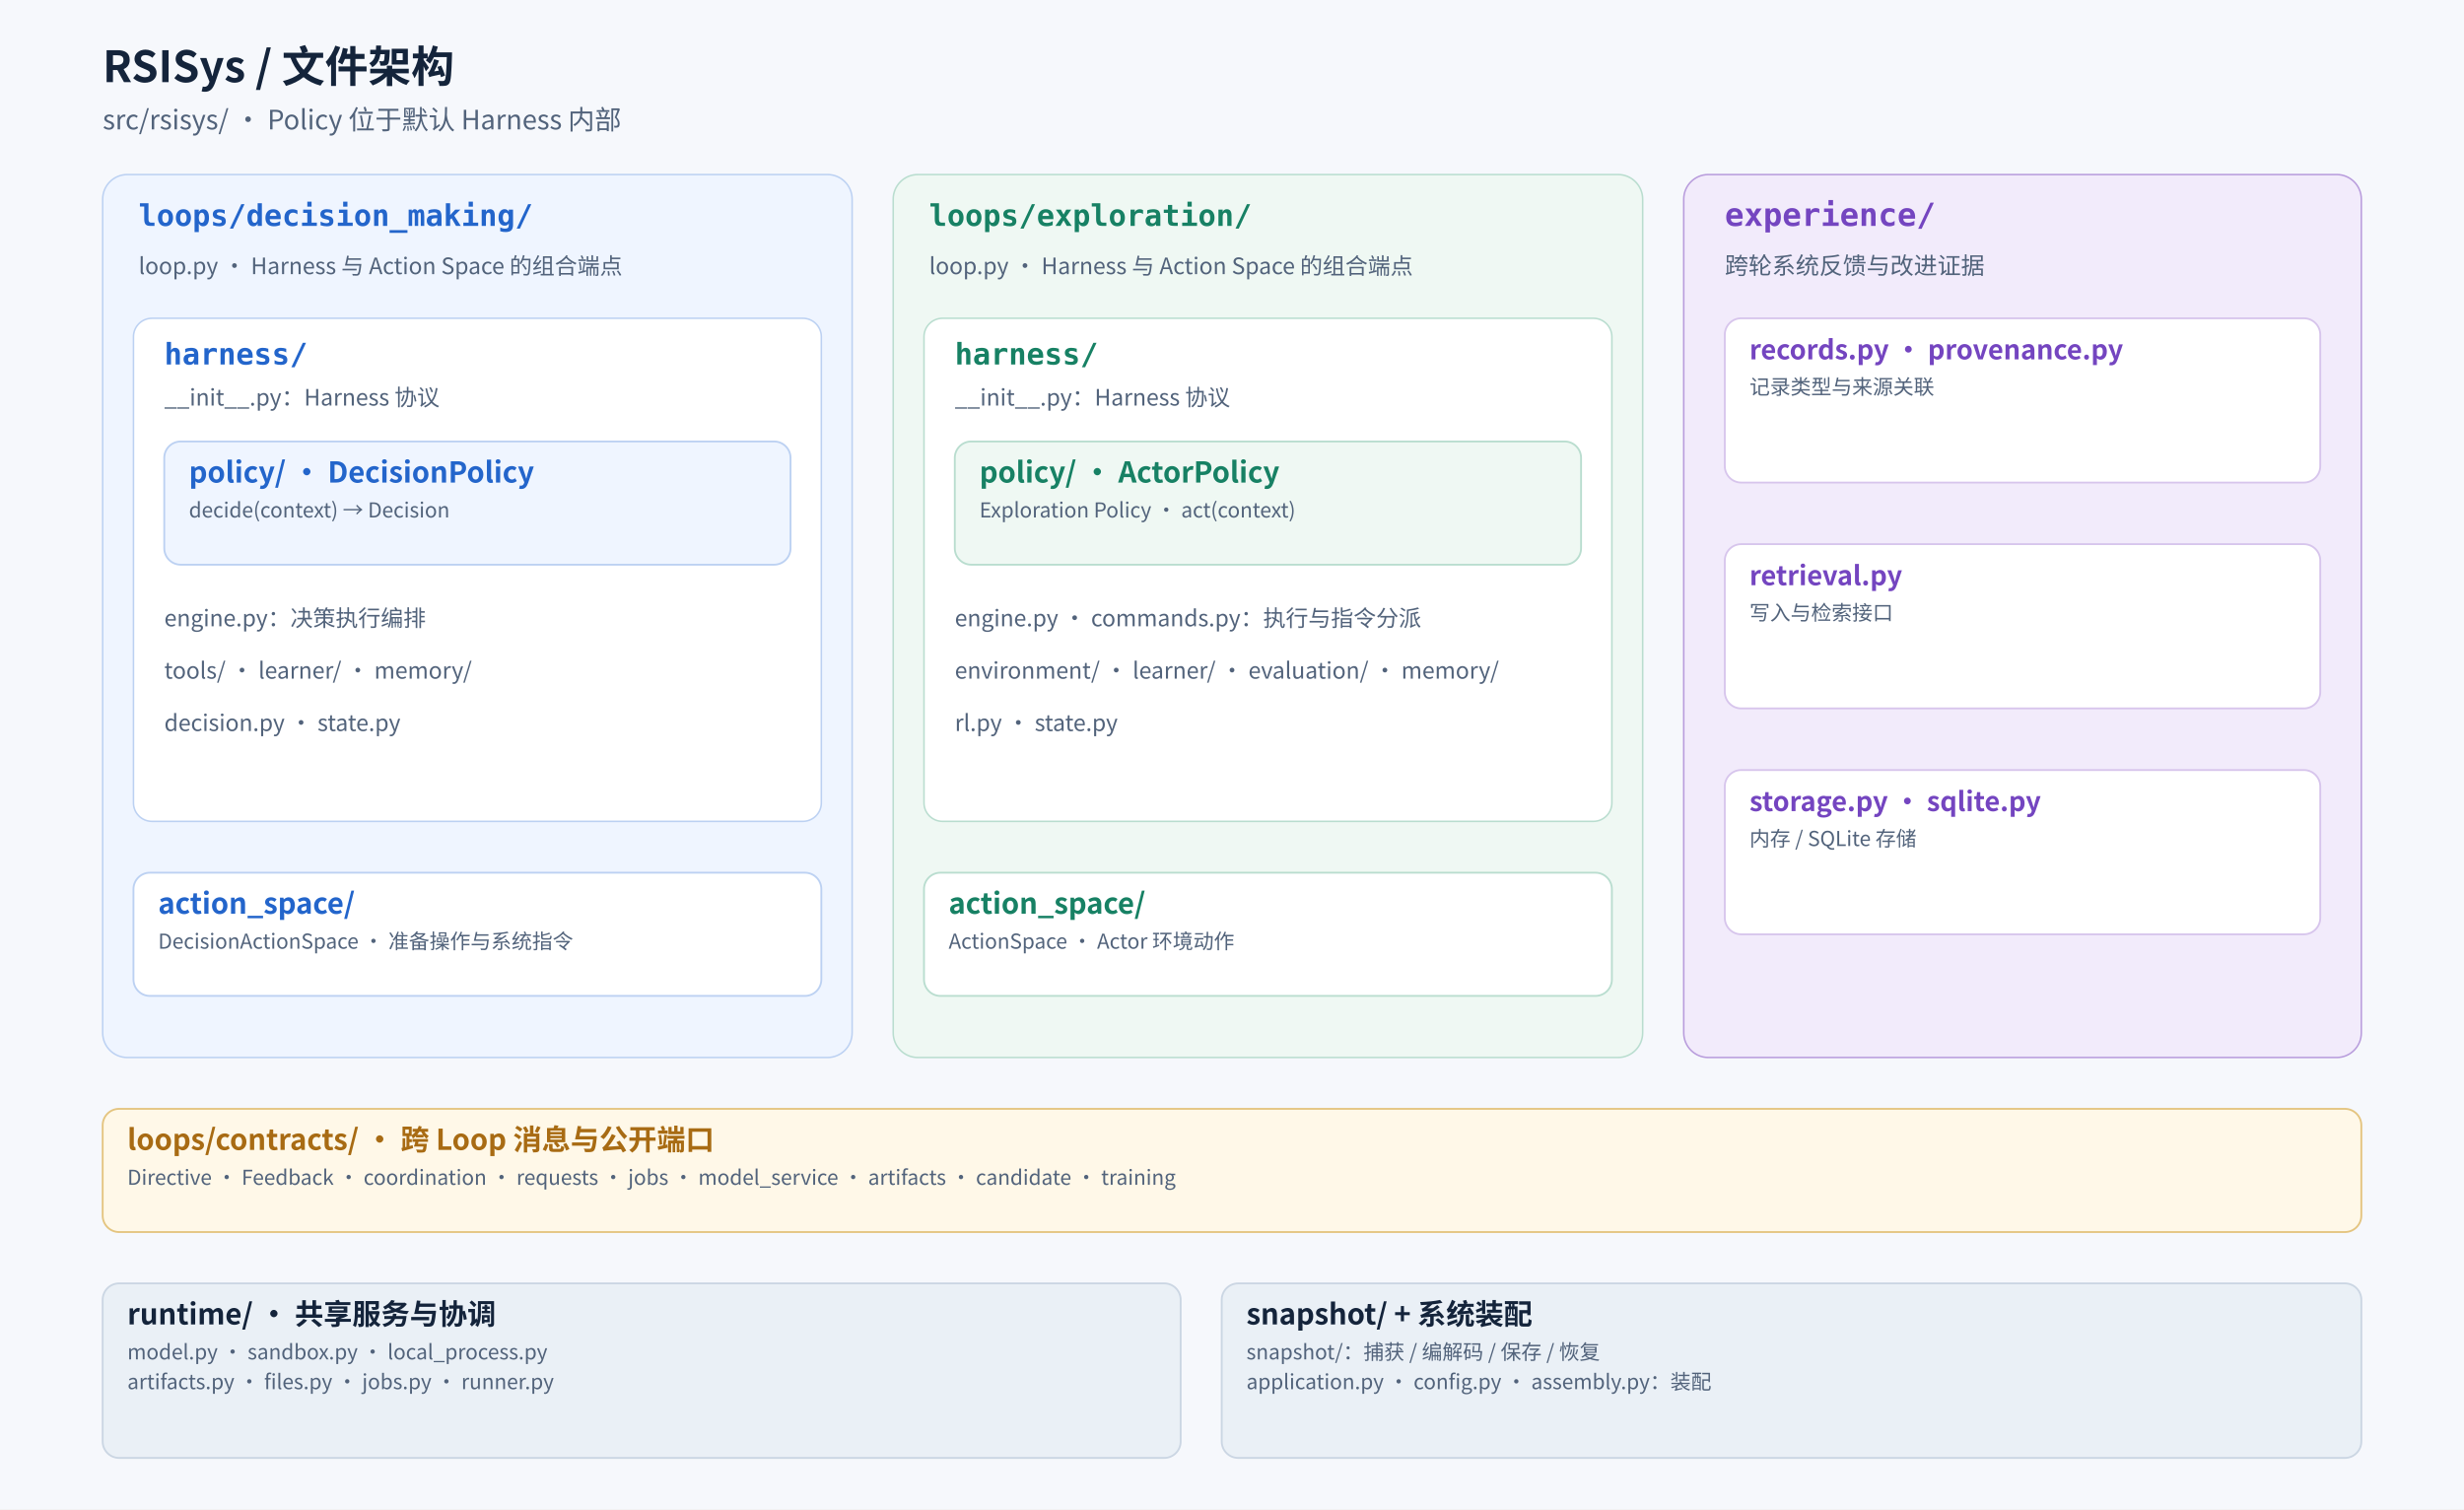
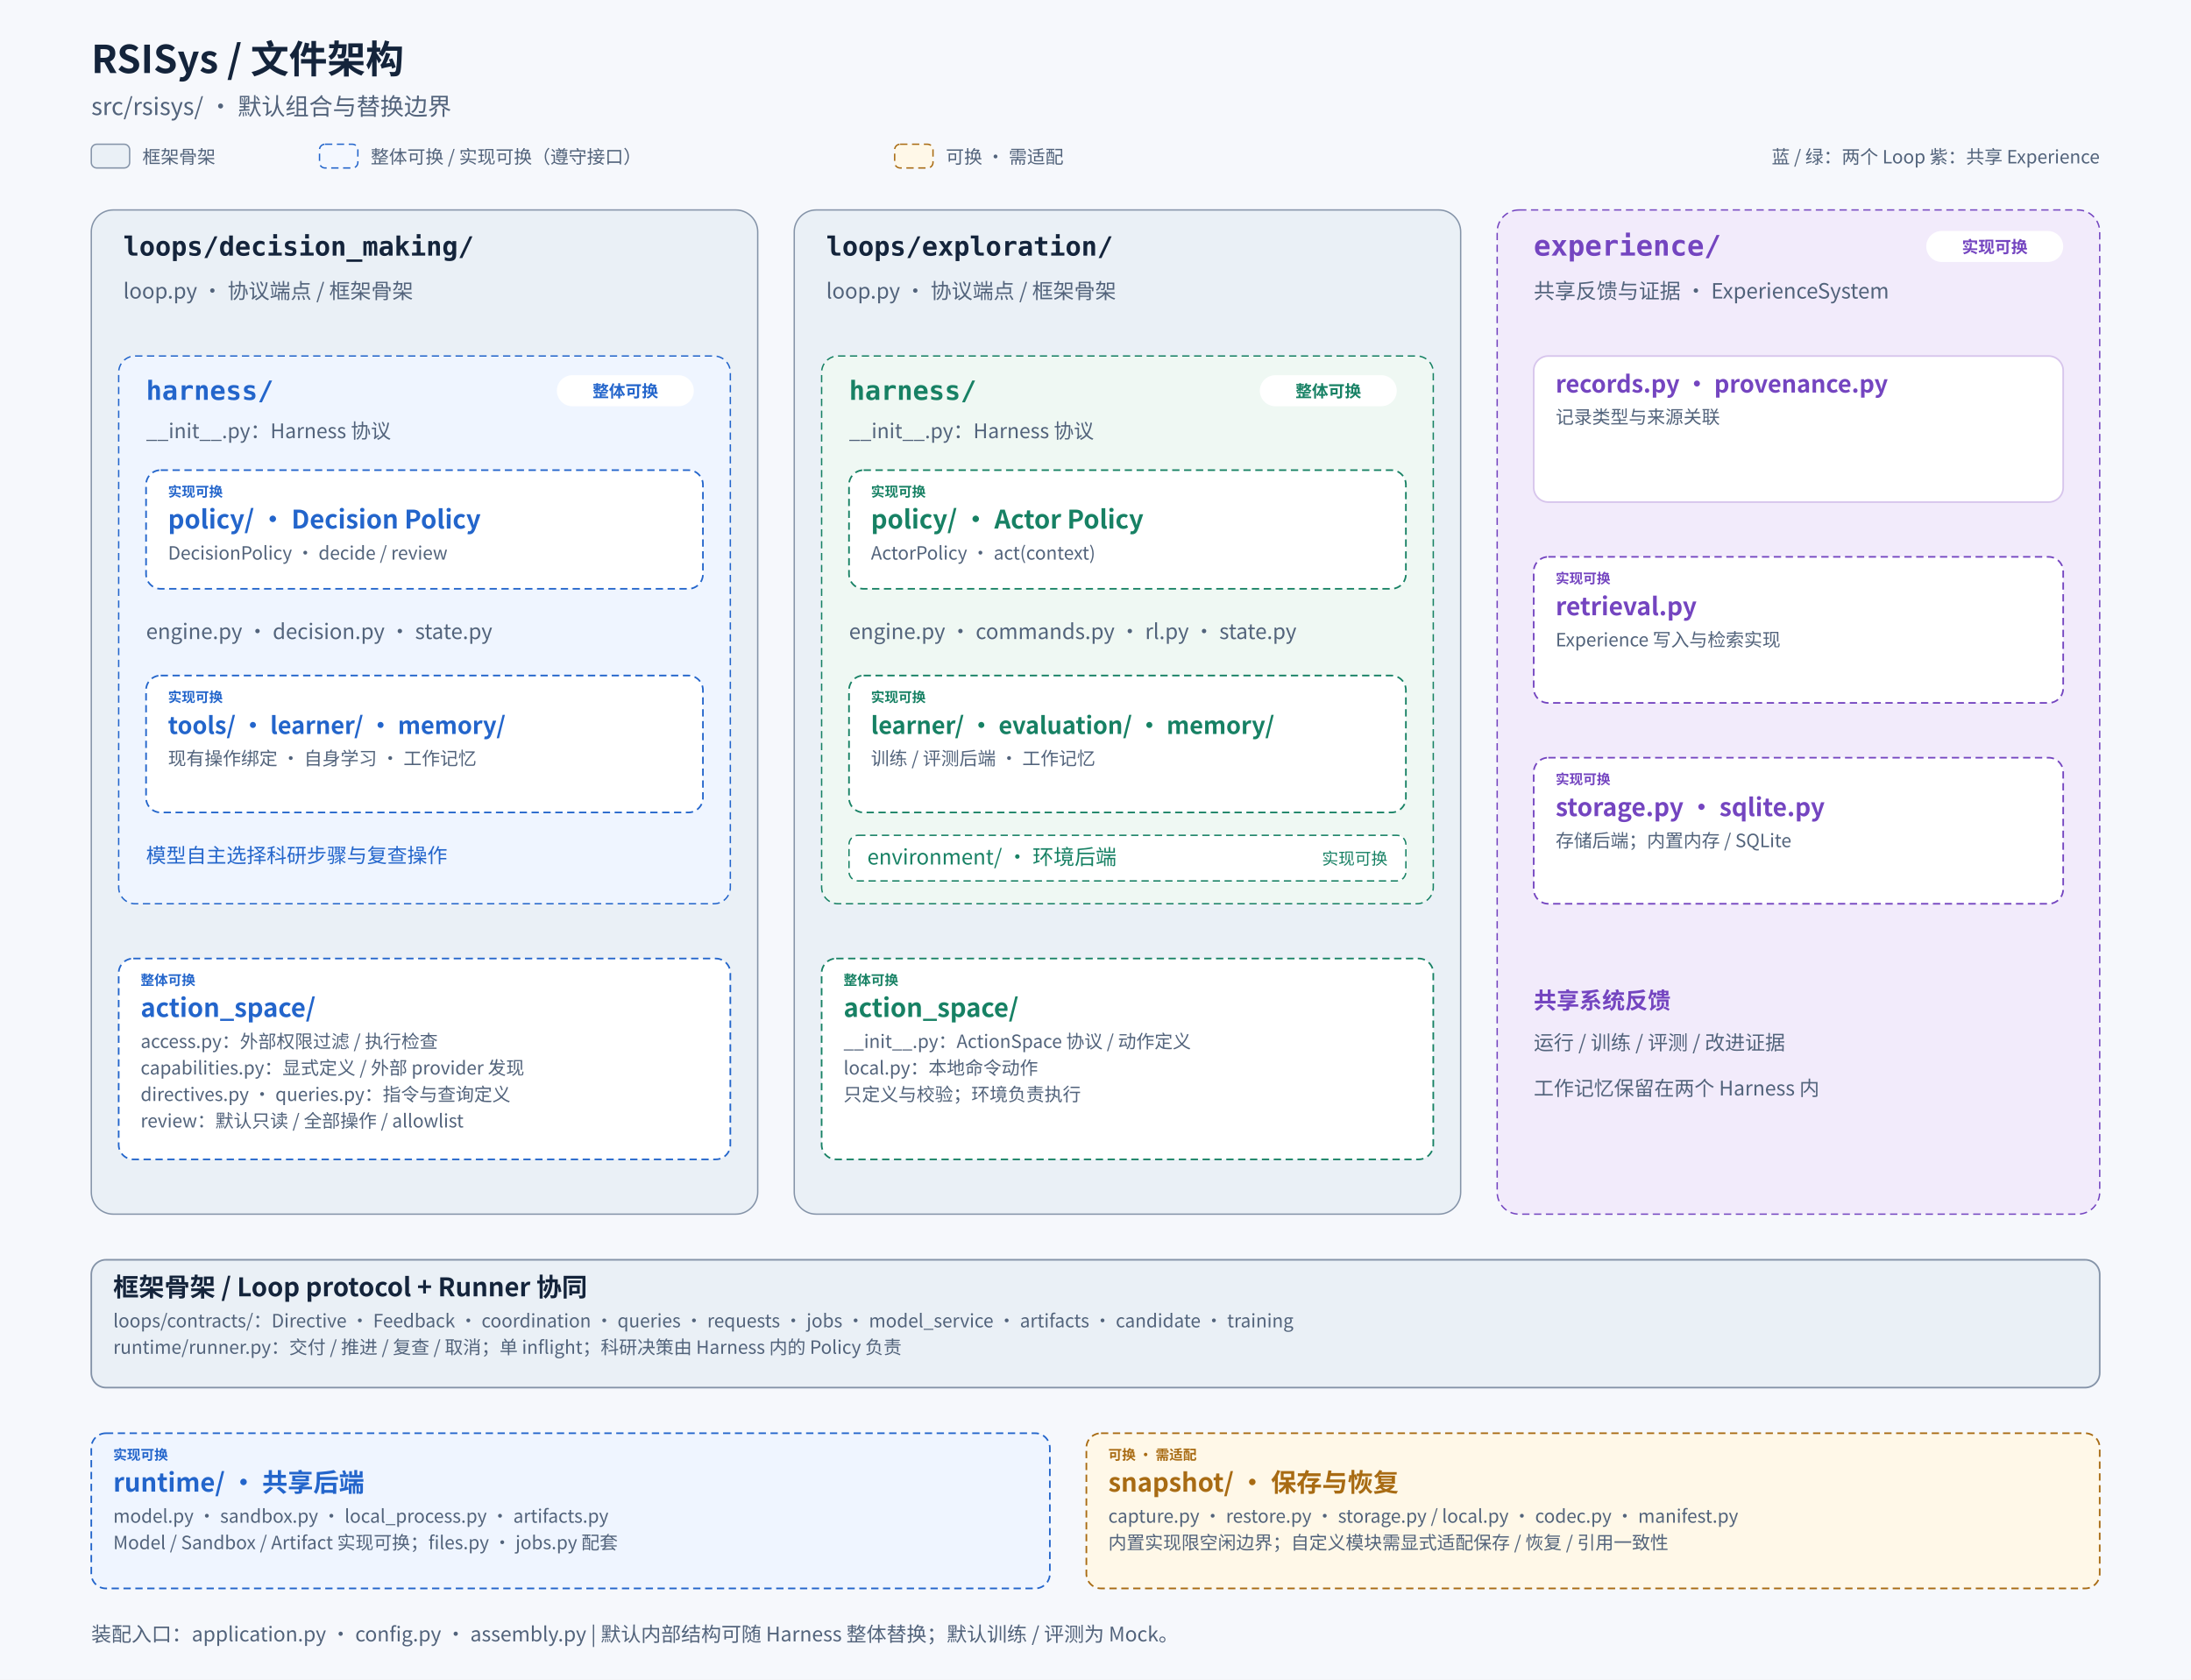
- <svg xmlns="http://www.w3.org/2000/svg" width="2400" height="1470" viewBox="0 0 2400 1470" role="img" aria-labelledby="title desc">
+ <svg xmlns="http://www.w3.org/2000/svg" width="2400" height="1840" viewBox="0 0 2400 1840" role="img" aria-labelledby="title desc">
  <defs>
    <marker id="arrow-gray" markerWidth="10" markerHeight="10" refX="8.7" refY="5" orient="auto" markerUnits="userSpaceOnUse">
      <path d="M 0 0 L 10 5 L 0 10 Z" fill="#8493A8" />
    </marker>
    <marker id="arrow-blue" markerWidth="10" markerHeight="10" refX="8.7" refY="5" orient="auto" markerUnits="userSpaceOnUse">
      <path d="M 0 0 L 10 5 L 0 10 Z" fill="#2365CB" />
    </marker>
    <marker id="arrow-green" markerWidth="10" markerHeight="10" refX="8.7" refY="5" orient="auto" markerUnits="userSpaceOnUse">
      <path d="M 0 0 L 10 5 L 0 10 Z" fill="#178164" />
    </marker>
    <marker id="arrow-purple" markerWidth="10" markerHeight="10" refX="8.7" refY="5" orient="auto" markerUnits="userSpaceOnUse">
      <path d="M 0 0 L 10 5 L 0 10 Z" fill="#7445C0" />
    </marker>
    <marker id="arrow-amber" markerWidth="10" markerHeight="10" refX="8.7" refY="5" orient="auto" markerUnits="userSpaceOnUse">
      <path d="M 0 0 L 10 5 L 0 10 Z" fill="#A86B13" />
    </marker>
  </defs>
-   <rect width="2400" height="1470" fill="#F6F8FC" />
+   <rect width="2400" height="1840" fill="#F6F8FC" />
  <text x="100" y="80" font-family="'PingFang SC', 'Noto Sans CJK SC', 'Microsoft YaHei', sans-serif" font-size="42" font-weight="750" fill="#14243B" text-anchor="start">RSISys / 文件架构</text>
-   <text x="100" y="126" font-family="'PingFang SC', 'Noto Sans CJK SC', 'Microsoft YaHei', sans-serif" font-size="26" font-weight="400" fill="#52637B" text-anchor="start">src/rsisys/ · Policy 位于默认 Harness 内部</text>
+   <text x="100" y="126" font-family="'PingFang SC', 'Noto Sans CJK SC', 'Microsoft YaHei', sans-serif" font-size="26" font-weight="400" fill="#52637B" text-anchor="start">src/rsisys/ · 默认组合与替换边界</text>
+   <rect x="100" y="158" width="42" height="26" rx="6" fill="#EAF0F6" stroke="#8493A8" stroke-width="1.5" />
+   <text x="156" y="179" font-family="'PingFang SC', 'Noto Sans CJK SC', 'Microsoft YaHei', sans-serif" font-size="20" font-weight="400" fill="#52637B" text-anchor="start">框架骨架</text>
+   <rect x="350" y="158" width="42" height="26" rx="6" fill="#F4F8FF" stroke="#2365CB" stroke-width="1.5" stroke-dasharray="8 5" />
+   <text x="406" y="179" font-family="'PingFang SC', 'Noto Sans CJK SC', 'Microsoft YaHei', sans-serif" font-size="20" font-weight="400" fill="#52637B" text-anchor="start">整体可换 / 实现可换（遵守接口）</text>
+   <rect x="980" y="158" width="42" height="26" rx="6" fill="#FFF8E8" stroke="#A86B13" stroke-width="1.5" stroke-dasharray="8 5" />
+   <text x="1036" y="179" font-family="'PingFang SC', 'Noto Sans CJK SC', 'Microsoft YaHei', sans-serif" font-size="20" font-weight="400" fill="#52637B" text-anchor="start">可换 · 需适配</text>
+   <text x="2300" y="179" font-family="'PingFang SC', 'Noto Sans CJK SC', 'Microsoft YaHei', sans-serif" font-size="20" font-weight="400" fill="#52637B" text-anchor="end">蓝 / 绿：两个 Loop    紫：共享 Experience</text>
  <g id="decision-dir">
-     <rect x="100" y="170" width="730" height="860" rx="24" fill="#EFF5FF" stroke="#BCD1F2" stroke-width="1.5" />
-     <text x="135" y="220" font-family="'SFMono-Regular', 'Menlo', 'Consolas', 'PingFang SC', monospace" font-size="29" font-weight="700" fill="#2365CB" text-anchor="start">loops/decision_making/</text>
-     <text x="135" y="267" font-family="'PingFang SC', 'Noto Sans CJK SC', 'Microsoft YaHei', sans-serif" font-size="22" font-weight="400" fill="#52637B" text-anchor="start">loop.py  ·  Harness 与 Action Space 的组合端点</text>
-     <rect x="130" y="310" width="670" height="490" rx="18" fill="#FFFFFF" stroke="#BCD1F2" stroke-width="1.5" />
-     <text x="160" y="355" font-family="'SFMono-Regular', 'Menlo', 'Consolas', 'PingFang SC', monospace" font-size="29" font-weight="650" fill="#2365CB" text-anchor="start">harness/</text>
-     <text x="160" y="395" font-family="'PingFang SC', 'Noto Sans CJK SC', 'Microsoft YaHei', sans-serif" font-size="22" font-weight="400" fill="#52637B" text-anchor="start">__init__.py：Harness 协议</text>
+     <rect x="100" y="230" width="730" height="1100" rx="24" fill="#EAF0F6" stroke="#8493A8" stroke-width="1.5" />
+     <text x="135" y="280" font-family="'SFMono-Regular', 'Menlo', 'Consolas', 'PingFang SC', monospace" font-size="29" font-weight="700" fill="#14243B" text-anchor="start">loops/decision_making/</text>
+     <text x="135" y="327" font-family="'PingFang SC', 'Noto Sans CJK SC', 'Microsoft YaHei', sans-serif" font-size="23" font-weight="400" fill="#52637B" text-anchor="start">loop.py · 协议端点 / 框架骨架</text>
+     <rect x="130" y="390" width="670" height="600" rx="18" fill="#EFF5FF" stroke="#2365CB" stroke-width="1.5" stroke-dasharray="8 5" />
+     <text x="160" y="438" font-family="'SFMono-Regular', 'Menlo', 'Consolas', 'PingFang SC', monospace" font-size="29" font-weight="650" fill="#2365CB" text-anchor="start">harness/</text>
+     <rect x="610" y="411" width="150" height="34" rx="17" fill="#FFFFFF" stroke="none" stroke-width="0" />
+     <text x="685.0" y="435" font-family="'PingFang SC', 'Noto Sans CJK SC', 'Microsoft YaHei', sans-serif" font-size="18" font-weight="600" fill="#2365CB" text-anchor="middle">整体可换</text>
+     <text x="160" y="480" font-family="'PingFang SC', 'Noto Sans CJK SC', 'Microsoft YaHei', sans-serif" font-size="22" font-weight="400" fill="#52637B" text-anchor="start">__init__.py：Harness 协议</text>
    <g id="decision-dir-policy">
-       <rect x="160" y="430" width="610" height="120" rx="16" fill="#EFF5FF" stroke="#BCD1F2" stroke-width="1.8" />
-       <text x="184" y="470" font-family="'PingFang SC', 'Noto Sans CJK SC', 'Microsoft YaHei', sans-serif" font-size="28" font-weight="650" fill="#2365CB" text-anchor="start">policy/  ·  DecisionPolicy</text>
-       <text x="184" y="504" font-family="'PingFang SC', 'Noto Sans CJK SC', 'Microsoft YaHei', sans-serif" font-size="20" font-weight="400" fill="#52637B" text-anchor="start">decide(context) → Decision</text>
+       <rect x="160" y="515" width="610" height="130" rx="16" fill="#FFFFFF" stroke="#2365CB" stroke-width="1.8" stroke-dasharray="8 5" />
+       <text x="184" y="544" font-family="'PingFang SC', 'Noto Sans CJK SC', 'Microsoft YaHei', sans-serif" font-size="15" font-weight="700" fill="#2365CB" text-anchor="start">实现可换</text>
+       <text x="184" y="579" font-family="'PingFang SC', 'Noto Sans CJK SC', 'Microsoft YaHei', sans-serif" font-size="28" font-weight="650" fill="#2365CB" text-anchor="start">policy/ · Decision Policy</text>
+       <text x="184" y="613" font-family="'PingFang SC', 'Noto Sans CJK SC', 'Microsoft YaHei', sans-serif" font-size="20" font-weight="400" fill="#52637B" text-anchor="start">DecisionPolicy · decide / review</text>
    </g>
-     <text x="160" y="610" font-family="'PingFang SC', 'Noto Sans CJK SC', 'Microsoft YaHei', sans-serif" font-size="22" font-weight="400" fill="#52637B" text-anchor="start">engine.py：决策执行编排</text>
-     <text x="160" y="661" font-family="'PingFang SC', 'Noto Sans CJK SC', 'Microsoft YaHei', sans-serif" font-size="22" font-weight="400" fill="#52637B" text-anchor="start">tools/ · learner/ · memory/</text>
-     <text x="160" y="712" font-family="'PingFang SC', 'Noto Sans CJK SC', 'Microsoft YaHei', sans-serif" font-size="22" font-weight="400" fill="#52637B" text-anchor="start">decision.py · state.py</text>
+     <text x="160" y="700" font-family="'PingFang SC', 'Noto Sans CJK SC', 'Microsoft YaHei', sans-serif" font-size="23" font-weight="400" fill="#52637B" text-anchor="start">engine.py · decision.py · state.py</text>
+     <g id="decision-dir-internals">
+       <rect x="160" y="740" width="610" height="150" rx="16" fill="#FFFFFF" stroke="#2365CB" stroke-width="1.8" stroke-dasharray="8 5" />
+       <text x="184" y="769" font-family="'PingFang SC', 'Noto Sans CJK SC', 'Microsoft YaHei', sans-serif" font-size="15" font-weight="700" fill="#2365CB" text-anchor="start">实现可换</text>
+       <text x="184" y="804" font-family="'PingFang SC', 'Noto Sans CJK SC', 'Microsoft YaHei', sans-serif" font-size="26" font-weight="650" fill="#2365CB" text-anchor="start">tools/ · learner/ · memory/</text>
+       <text x="184" y="838" font-family="'PingFang SC', 'Noto Sans CJK SC', 'Microsoft YaHei', sans-serif" font-size="20" font-weight="400" fill="#52637B" text-anchor="start">现有操作绑定 · 自身学习 · 工作记忆</text>
+     </g>
+     <text x="160" y="945" font-family="'PingFang SC', 'Noto Sans CJK SC', 'Microsoft YaHei', sans-serif" font-size="22" font-weight="400" fill="#2365CB" text-anchor="start">模型自主选择科研步骤与复查操作</text>
    <g id="decision-dir-action-space">
-       <rect x="130" y="850" width="670" height="120" rx="16" fill="#FFFFFF" stroke="#BCD1F2" stroke-width="1.8" />
-       <text x="154" y="890" font-family="'PingFang SC', 'Noto Sans CJK SC', 'Microsoft YaHei', sans-serif" font-size="28" font-weight="650" fill="#2365CB" text-anchor="start">action_space/</text>
-       <text x="154" y="924" font-family="'PingFang SC', 'Noto Sans CJK SC', 'Microsoft YaHei', sans-serif" font-size="20" font-weight="400" fill="#52637B" text-anchor="start">DecisionActionSpace · 准备操作与系统指令</text>
+       <rect x="130" y="1050" width="670" height="220" rx="16" fill="#FFFFFF" stroke="#2365CB" stroke-width="1.8" stroke-dasharray="8 5" />
+       <text x="154" y="1079" font-family="'PingFang SC', 'Noto Sans CJK SC', 'Microsoft YaHei', sans-serif" font-size="15" font-weight="700" fill="#2365CB" text-anchor="start">整体可换</text>
+       <text x="154" y="1114" font-family="'PingFang SC', 'Noto Sans CJK SC', 'Microsoft YaHei', sans-serif" font-size="28" font-weight="650" fill="#2365CB" text-anchor="start">action_space/</text>
+       <text x="154" y="1148" font-family="'PingFang SC', 'Noto Sans CJK SC', 'Microsoft YaHei', sans-serif" font-size="20" font-weight="400" fill="#52637B" text-anchor="start">access.py：外部权限过滤 / 执行检查</text>
+       <text x="154" y="1177" font-family="'PingFang SC', 'Noto Sans CJK SC', 'Microsoft YaHei', sans-serif" font-size="20" font-weight="400" fill="#52637B" text-anchor="start">capabilities.py：显式定义 / 外部 provider 发现</text>
+       <text x="154" y="1206" font-family="'PingFang SC', 'Noto Sans CJK SC', 'Microsoft YaHei', sans-serif" font-size="20" font-weight="400" fill="#52637B" text-anchor="start">directives.py · queries.py：指令与查询定义</text>
+       <text x="154" y="1235" font-family="'PingFang SC', 'Noto Sans CJK SC', 'Microsoft YaHei', sans-serif" font-size="20" font-weight="400" fill="#52637B" text-anchor="start">review：默认只读 / 全部操作 / allowlist</text>
    </g>
  </g>
  <g id="exploration-dir">
-     <rect x="870" y="170" width="730" height="860" rx="24" fill="#EFF8F3" stroke="#B9DDCF" stroke-width="1.5" />
-     <text x="905" y="220" font-family="'SFMono-Regular', 'Menlo', 'Consolas', 'PingFang SC', monospace" font-size="29" font-weight="700" fill="#178164" text-anchor="start">loops/exploration/</text>
-     <text x="905" y="267" font-family="'PingFang SC', 'Noto Sans CJK SC', 'Microsoft YaHei', sans-serif" font-size="22" font-weight="400" fill="#52637B" text-anchor="start">loop.py  ·  Harness 与 Action Space 的组合端点</text>
-     <rect x="900" y="310" width="670" height="490" rx="18" fill="#FFFFFF" stroke="#B9DDCF" stroke-width="1.5" />
-     <text x="930" y="355" font-family="'SFMono-Regular', 'Menlo', 'Consolas', 'PingFang SC', monospace" font-size="29" font-weight="650" fill="#178164" text-anchor="start">harness/</text>
-     <text x="930" y="395" font-family="'PingFang SC', 'Noto Sans CJK SC', 'Microsoft YaHei', sans-serif" font-size="22" font-weight="400" fill="#52637B" text-anchor="start">__init__.py：Harness 协议</text>
+     <rect x="870" y="230" width="730" height="1100" rx="24" fill="#EAF0F6" stroke="#8493A8" stroke-width="1.5" />
+     <text x="905" y="280" font-family="'SFMono-Regular', 'Menlo', 'Consolas', 'PingFang SC', monospace" font-size="29" font-weight="700" fill="#14243B" text-anchor="start">loops/exploration/</text>
+     <text x="905" y="327" font-family="'PingFang SC', 'Noto Sans CJK SC', 'Microsoft YaHei', sans-serif" font-size="23" font-weight="400" fill="#52637B" text-anchor="start">loop.py · 协议端点 / 框架骨架</text>
+     <rect x="900" y="390" width="670" height="600" rx="18" fill="#EFF8F3" stroke="#178164" stroke-width="1.5" stroke-dasharray="8 5" />
+     <text x="930" y="438" font-family="'SFMono-Regular', 'Menlo', 'Consolas', 'PingFang SC', monospace" font-size="29" font-weight="650" fill="#178164" text-anchor="start">harness/</text>
+     <rect x="1380" y="411" width="150" height="34" rx="17" fill="#FFFFFF" stroke="none" stroke-width="0" />
+     <text x="1455.0" y="435" font-family="'PingFang SC', 'Noto Sans CJK SC', 'Microsoft YaHei', sans-serif" font-size="18" font-weight="600" fill="#178164" text-anchor="middle">整体可换</text>
+     <text x="930" y="480" font-family="'PingFang SC', 'Noto Sans CJK SC', 'Microsoft YaHei', sans-serif" font-size="22" font-weight="400" fill="#52637B" text-anchor="start">__init__.py：Harness 协议</text>
    <g id="exploration-dir-policy">
-       <rect x="930" y="430" width="610" height="120" rx="16" fill="#EFF8F3" stroke="#B9DDCF" stroke-width="1.8" />
-       <text x="954" y="470" font-family="'PingFang SC', 'Noto Sans CJK SC', 'Microsoft YaHei', sans-serif" font-size="28" font-weight="650" fill="#178164" text-anchor="start">policy/  ·  ActorPolicy</text>
-       <text x="954" y="504" font-family="'PingFang SC', 'Noto Sans CJK SC', 'Microsoft YaHei', sans-serif" font-size="20" font-weight="400" fill="#52637B" text-anchor="start">Exploration Policy · act(context)</text>
+       <rect x="930" y="515" width="610" height="130" rx="16" fill="#FFFFFF" stroke="#178164" stroke-width="1.8" stroke-dasharray="8 5" />
+       <text x="954" y="544" font-family="'PingFang SC', 'Noto Sans CJK SC', 'Microsoft YaHei', sans-serif" font-size="15" font-weight="700" fill="#178164" text-anchor="start">实现可换</text>
+       <text x="954" y="579" font-family="'PingFang SC', 'Noto Sans CJK SC', 'Microsoft YaHei', sans-serif" font-size="28" font-weight="650" fill="#178164" text-anchor="start">policy/ · Actor Policy</text>
+       <text x="954" y="613" font-family="'PingFang SC', 'Noto Sans CJK SC', 'Microsoft YaHei', sans-serif" font-size="20" font-weight="400" fill="#52637B" text-anchor="start">ActorPolicy · act(context)</text>
    </g>
-     <text x="930" y="610" font-family="'PingFang SC', 'Noto Sans CJK SC', 'Microsoft YaHei', sans-serif" font-size="22" font-weight="400" fill="#52637B" text-anchor="start">engine.py · commands.py：执行与指令分派</text>
-     <text x="930" y="661" font-family="'PingFang SC', 'Noto Sans CJK SC', 'Microsoft YaHei', sans-serif" font-size="22" font-weight="400" fill="#52637B" text-anchor="start">environment/ · learner/ · evaluation/ · memory/</text>
-     <text x="930" y="712" font-family="'PingFang SC', 'Noto Sans CJK SC', 'Microsoft YaHei', sans-serif" font-size="22" font-weight="400" fill="#52637B" text-anchor="start">rl.py · state.py</text>
+     <text x="930" y="700" font-family="'PingFang SC', 'Noto Sans CJK SC', 'Microsoft YaHei', sans-serif" font-size="23" font-weight="400" fill="#52637B" text-anchor="start">engine.py · commands.py · rl.py · state.py</text>
+     <g id="exploration-dir-internals">
+       <rect x="930" y="740" width="610" height="150" rx="16" fill="#FFFFFF" stroke="#178164" stroke-width="1.8" stroke-dasharray="8 5" />
+       <text x="954" y="769" font-family="'PingFang SC', 'Noto Sans CJK SC', 'Microsoft YaHei', sans-serif" font-size="15" font-weight="700" fill="#178164" text-anchor="start">实现可换</text>
+       <text x="954" y="804" font-family="'PingFang SC', 'Noto Sans CJK SC', 'Microsoft YaHei', sans-serif" font-size="26" font-weight="650" fill="#178164" text-anchor="start">learner/ · evaluation/ · memory/</text>
+       <text x="954" y="838" font-family="'PingFang SC', 'Noto Sans CJK SC', 'Microsoft YaHei', sans-serif" font-size="20" font-weight="400" fill="#52637B" text-anchor="start">训练 / 评测后端 · 工作记忆</text>
+     </g>
+     <rect x="930" y="915" width="610" height="50" rx="10" fill="#FFFFFF" stroke="#178164" stroke-width="1.5" stroke-dasharray="8 5" />
+     <text x="950" y="947" font-family="'PingFang SC', 'Noto Sans CJK SC', 'Microsoft YaHei', sans-serif" font-size="23" font-weight="400" fill="#178164" text-anchor="start">environment/ · 环境后端</text>
+     <text x="1520" y="947" font-family="'PingFang SC', 'Noto Sans CJK SC', 'Microsoft YaHei', sans-serif" font-size="18" font-weight="400" fill="#178164" text-anchor="end">实现可换</text>
    <g id="exploration-dir-action-space">
-       <rect x="900" y="850" width="670" height="120" rx="16" fill="#FFFFFF" stroke="#B9DDCF" stroke-width="1.8" />
-       <text x="924" y="890" font-family="'PingFang SC', 'Noto Sans CJK SC', 'Microsoft YaHei', sans-serif" font-size="28" font-weight="650" fill="#178164" text-anchor="start">action_space/</text>
-       <text x="924" y="924" font-family="'PingFang SC', 'Noto Sans CJK SC', 'Microsoft YaHei', sans-serif" font-size="20" font-weight="400" fill="#52637B" text-anchor="start">ActionSpace · Actor 环境动作</text>
+       <rect x="900" y="1050" width="670" height="220" rx="16" fill="#FFFFFF" stroke="#178164" stroke-width="1.8" stroke-dasharray="8 5" />
+       <text x="924" y="1079" font-family="'PingFang SC', 'Noto Sans CJK SC', 'Microsoft YaHei', sans-serif" font-size="15" font-weight="700" fill="#178164" text-anchor="start">整体可换</text>
+       <text x="924" y="1114" font-family="'PingFang SC', 'Noto Sans CJK SC', 'Microsoft YaHei', sans-serif" font-size="28" font-weight="650" fill="#178164" text-anchor="start">action_space/</text>
+       <text x="924" y="1148" font-family="'PingFang SC', 'Noto Sans CJK SC', 'Microsoft YaHei', sans-serif" font-size="20" font-weight="400" fill="#52637B" text-anchor="start">__init__.py：ActionSpace 协议 / 动作定义</text>
+       <text x="924" y="1177" font-family="'PingFang SC', 'Noto Sans CJK SC', 'Microsoft YaHei', sans-serif" font-size="20" font-weight="400" fill="#52637B" text-anchor="start">local.py：本地命令动作</text>
+       <text x="924" y="1206" font-family="'PingFang SC', 'Noto Sans CJK SC', 'Microsoft YaHei', sans-serif" font-size="20" font-weight="400" fill="#52637B" text-anchor="start">只定义与校验；环境负责执行</text>
    </g>
  </g>
-   <rect x="1640" y="170" width="660" height="860" rx="24" fill="#F2EBFB" stroke="#B89CDC" stroke-width="1.5" />
-   <text x="1680" y="220" font-family="'SFMono-Regular', 'Menlo', 'Consolas', 'PingFang SC', monospace" font-size="31" font-weight="700" fill="#7445C0" text-anchor="start">experience/</text>
-   <text x="1680" y="267" font-family="'PingFang SC', 'Noto Sans CJK SC', 'Microsoft YaHei', sans-serif" font-size="23" font-weight="400" fill="#52637B" text-anchor="start">跨轮系统反馈与改进证据</text>
+   <rect x="1640" y="230" width="660" height="1100" rx="24" fill="#F2EBFB" stroke="#7445C0" stroke-width="1.5" stroke-dasharray="8 5" />
+   <text x="1680" y="280" font-family="'SFMono-Regular', 'Menlo', 'Consolas', 'PingFang SC', monospace" font-size="31" font-weight="700" fill="#7445C0" text-anchor="start">experience/</text>
+   <rect x="2110" y="253" width="150" height="34" rx="17" fill="#FFFFFF" stroke="none" stroke-width="0" />
+   <text x="2185.0" y="277" font-family="'PingFang SC', 'Noto Sans CJK SC', 'Microsoft YaHei', sans-serif" font-size="18" font-weight="600" fill="#7445C0" text-anchor="middle">实现可换</text>
+   <text x="1680" y="327" font-family="'PingFang SC', 'Noto Sans CJK SC', 'Microsoft YaHei', sans-serif" font-size="23" font-weight="400" fill="#52637B" text-anchor="start">共享反馈与证据 · ExperienceSystem</text>
  <g id="experience-records">
-     <rect x="1680" y="310" width="580" height="160" rx="16" fill="#FFFFFF" stroke="#D7C5EC" stroke-width="1.8" />
-     <text x="1704" y="350" font-family="'PingFang SC', 'Noto Sans CJK SC', 'Microsoft YaHei', sans-serif" font-size="26" font-weight="650" fill="#7445C0" text-anchor="start">records.py · provenance.py</text>
-     <text x="1704" y="384" font-family="'PingFang SC', 'Noto Sans CJK SC', 'Microsoft YaHei', sans-serif" font-size="20" font-weight="400" fill="#52637B" text-anchor="start">记录类型与来源关联</text>
+     <rect x="1680" y="390" width="580" height="160" rx="16" fill="#FFFFFF" stroke="#D7C5EC" stroke-width="1.8" />
+     <text x="1704" y="430" font-family="'PingFang SC', 'Noto Sans CJK SC', 'Microsoft YaHei', sans-serif" font-size="26" font-weight="650" fill="#7445C0" text-anchor="start">records.py · provenance.py</text>
+     <text x="1704" y="464" font-family="'PingFang SC', 'Noto Sans CJK SC', 'Microsoft YaHei', sans-serif" font-size="20" font-weight="400" fill="#52637B" text-anchor="start">记录类型与来源关联</text>
  </g>
  <g id="experience-retrieval">
-     <rect x="1680" y="530" width="580" height="160" rx="16" fill="#FFFFFF" stroke="#D7C5EC" stroke-width="1.8" />
-     <text x="1704" y="570" font-family="'PingFang SC', 'Noto Sans CJK SC', 'Microsoft YaHei', sans-serif" font-size="26" font-weight="650" fill="#7445C0" text-anchor="start">retrieval.py</text>
-     <text x="1704" y="604" font-family="'PingFang SC', 'Noto Sans CJK SC', 'Microsoft YaHei', sans-serif" font-size="20" font-weight="400" fill="#52637B" text-anchor="start">写入与检索接口</text>
+     <rect x="1680" y="610" width="580" height="160" rx="16" fill="#FFFFFF" stroke="#7445C0" stroke-width="1.8" stroke-dasharray="8 5" />
+     <text x="1704" y="639" font-family="'PingFang SC', 'Noto Sans CJK SC', 'Microsoft YaHei', sans-serif" font-size="15" font-weight="700" fill="#7445C0" text-anchor="start">实现可换</text>
+     <text x="1704" y="674" font-family="'PingFang SC', 'Noto Sans CJK SC', 'Microsoft YaHei', sans-serif" font-size="27" font-weight="650" fill="#7445C0" text-anchor="start">retrieval.py</text>
+     <text x="1704" y="708" font-family="'PingFang SC', 'Noto Sans CJK SC', 'Microsoft YaHei', sans-serif" font-size="20" font-weight="400" fill="#52637B" text-anchor="start">Experience 写入与检索实现</text>
  </g>
  <g id="experience-storage">
-     <rect x="1680" y="750" width="580" height="160" rx="16" fill="#FFFFFF" stroke="#D7C5EC" stroke-width="1.8" />
-     <text x="1704" y="790" font-family="'PingFang SC', 'Noto Sans CJK SC', 'Microsoft YaHei', sans-serif" font-size="26" font-weight="650" fill="#7445C0" text-anchor="start">storage.py · sqlite.py</text>
-     <text x="1704" y="824" font-family="'PingFang SC', 'Noto Sans CJK SC', 'Microsoft YaHei', sans-serif" font-size="20" font-weight="400" fill="#52637B" text-anchor="start">内存 / SQLite 存储</text>
+     <rect x="1680" y="830" width="580" height="160" rx="16" fill="#FFFFFF" stroke="#7445C0" stroke-width="1.8" stroke-dasharray="8 5" />
+     <text x="1704" y="859" font-family="'PingFang SC', 'Noto Sans CJK SC', 'Microsoft YaHei', sans-serif" font-size="15" font-weight="700" fill="#7445C0" text-anchor="start">实现可换</text>
+     <text x="1704" y="894" font-family="'PingFang SC', 'Noto Sans CJK SC', 'Microsoft YaHei', sans-serif" font-size="27" font-weight="650" fill="#7445C0" text-anchor="start">storage.py · sqlite.py</text>
+     <text x="1704" y="928" font-family="'PingFang SC', 'Noto Sans CJK SC', 'Microsoft YaHei', sans-serif" font-size="20" font-weight="400" fill="#52637B" text-anchor="start">存储后端；内置内存 / SQLite</text>
  </g>
-   <g id="contracts-dir">
-     <rect x="100" y="1080" width="2200" height="120" rx="16" fill="#FFF8E8" stroke="#E4C47F" stroke-width="1.8" />
-     <text x="124" y="1120" font-family="'PingFang SC', 'Noto Sans CJK SC', 'Microsoft YaHei', sans-serif" font-size="28" font-weight="650" fill="#A86B13" text-anchor="start">loops/contracts/  ·  跨 Loop 消息与公开端口</text>
-     <text x="124" y="1154" font-family="'PingFang SC', 'Noto Sans CJK SC', 'Microsoft YaHei', sans-serif" font-size="20" font-weight="400" fill="#52637B" text-anchor="start">Directive · Feedback · coordination · requests · jobs · model_service · artifacts · candidate · training</text>
+   <text x="1680" y="1105" font-family="'PingFang SC', 'Noto Sans CJK SC', 'Microsoft YaHei', sans-serif" font-size="25" font-weight="650" fill="#7445C0" text-anchor="start">共享系统反馈</text>
+   <text x="1680" y="1150" font-family="'PingFang SC', 'Noto Sans CJK SC', 'Microsoft YaHei', sans-serif" font-size="22" font-weight="400" fill="#52637B" text-anchor="start">运行 / 训练 / 评测 / 改进证据</text>
+   <text x="1680" y="1200" font-family="'PingFang SC', 'Noto Sans CJK SC', 'Microsoft YaHei', sans-serif" font-size="22" font-weight="400" fill="#52637B" text-anchor="start">工作记忆保留在两个 Harness 内</text>
+   <g id="framework">
+     <rect x="100" y="1380" width="2200" height="140" rx="16" fill="#EAF0F6" stroke="#8493A8" stroke-width="1.8" />
+     <text x="124" y="1420" font-family="'PingFang SC', 'Noto Sans CJK SC', 'Microsoft YaHei', sans-serif" font-size="28" font-weight="650" fill="#14243B" text-anchor="start">框架骨架 / Loop protocol + Runner 协同</text>
+     <text x="124" y="1454" font-family="'PingFang SC', 'Noto Sans CJK SC', 'Microsoft YaHei', sans-serif" font-size="20" font-weight="400" fill="#52637B" text-anchor="start">loops/contracts/：Directive · Feedback · coordination · queries · requests · jobs · model_service · artifacts · candidate · training</text>
+     <text x="124" y="1483" font-family="'PingFang SC', 'Noto Sans CJK SC', 'Microsoft YaHei', sans-serif" font-size="20" font-weight="400" fill="#52637B" text-anchor="start">runtime/runner.py：交付 / 推进 / 复查 / 取消；单 inflight；科研决策由 Harness 内的 Policy 负责</text>
  </g>
  <g id="runtime-dir">
-     <rect x="100" y="1250" width="1050" height="170" rx="16" fill="#EAF0F6" stroke="#CBD6E3" stroke-width="1.8" />
-     <text x="124" y="1290" font-family="'PingFang SC', 'Noto Sans CJK SC', 'Microsoft YaHei', sans-serif" font-size="28" font-weight="650" fill="#14243B" text-anchor="start">runtime/  ·  共享服务与协调</text>
-     <text x="124" y="1324" font-family="'PingFang SC', 'Noto Sans CJK SC', 'Microsoft YaHei', sans-serif" font-size="20" font-weight="400" fill="#52637B" text-anchor="start">model.py · sandbox.py · local_process.py</text>
-     <text x="124" y="1353" font-family="'PingFang SC', 'Noto Sans CJK SC', 'Microsoft YaHei', sans-serif" font-size="20" font-weight="400" fill="#52637B" text-anchor="start">artifacts.py · files.py · jobs.py · runner.py</text>
+     <rect x="100" y="1570" width="1050" height="170" rx="16" fill="#EFF5FF" stroke="#2365CB" stroke-width="1.8" stroke-dasharray="8 5" />
+     <text x="124" y="1599" font-family="'PingFang SC', 'Noto Sans CJK SC', 'Microsoft YaHei', sans-serif" font-size="15" font-weight="700" fill="#2365CB" text-anchor="start">实现可换</text>
+     <text x="124" y="1634" font-family="'PingFang SC', 'Noto Sans CJK SC', 'Microsoft YaHei', sans-serif" font-size="28" font-weight="650" fill="#2365CB" text-anchor="start">runtime/ · 共享后端</text>
+     <text x="124" y="1668" font-family="'PingFang SC', 'Noto Sans CJK SC', 'Microsoft YaHei', sans-serif" font-size="20" font-weight="400" fill="#52637B" text-anchor="start">model.py · sandbox.py · local_process.py · artifacts.py</text>
+     <text x="124" y="1697" font-family="'PingFang SC', 'Noto Sans CJK SC', 'Microsoft YaHei', sans-serif" font-size="20" font-weight="400" fill="#52637B" text-anchor="start">Model / Sandbox / Artifact 实现可换；files.py · jobs.py 配套</text>
  </g>
  <g id="snapshot-dir">
-     <rect x="1190" y="1250" width="1110" height="170" rx="16" fill="#EAF0F6" stroke="#CBD6E3" stroke-width="1.8" />
-     <text x="1214" y="1290" font-family="'PingFang SC', 'Noto Sans CJK SC', 'Microsoft YaHei', sans-serif" font-size="28" font-weight="650" fill="#14243B" text-anchor="start">snapshot/ + 系统装配</text>
-     <text x="1214" y="1324" font-family="'PingFang SC', 'Noto Sans CJK SC', 'Microsoft YaHei', sans-serif" font-size="20" font-weight="400" fill="#52637B" text-anchor="start">snapshot/：捕获 / 编解码 / 保存 / 恢复</text>
-     <text x="1214" y="1353" font-family="'PingFang SC', 'Noto Sans CJK SC', 'Microsoft YaHei', sans-serif" font-size="20" font-weight="400" fill="#52637B" text-anchor="start">application.py · config.py · assembly.py：装配</text>
+     <rect x="1190" y="1570" width="1110" height="170" rx="16" fill="#FFF8E8" stroke="#A86B13" stroke-width="1.8" stroke-dasharray="8 5" />
+     <text x="1214" y="1599" font-family="'PingFang SC', 'Noto Sans CJK SC', 'Microsoft YaHei', sans-serif" font-size="15" font-weight="700" fill="#A86B13" text-anchor="start">可换 · 需适配</text>
+     <text x="1214" y="1634" font-family="'PingFang SC', 'Noto Sans CJK SC', 'Microsoft YaHei', sans-serif" font-size="28" font-weight="650" fill="#A86B13" text-anchor="start">snapshot/ · 保存与恢复</text>
+     <text x="1214" y="1668" font-family="'PingFang SC', 'Noto Sans CJK SC', 'Microsoft YaHei', sans-serif" font-size="20" font-weight="400" fill="#52637B" text-anchor="start">capture.py · restore.py · storage.py / local.py · codec.py · manifest.py</text>
+     <text x="1214" y="1697" font-family="'PingFang SC', 'Noto Sans CJK SC', 'Microsoft YaHei', sans-serif" font-size="20" font-weight="400" fill="#52637B" text-anchor="start">内置实现限空闲边界；自定义模块需显式适配保存 / 恢复 / 引用一致性</text>
  </g>
+   <text x="100" y="1798" font-family="'PingFang SC', 'Noto Sans CJK SC', 'Microsoft YaHei', sans-serif" font-size="22" font-weight="400" fill="#52637B" text-anchor="start">装配入口：application.py · config.py · assembly.py    |    默认内部结构可随 Harness 整体替换；默认训练 / 评测为 Mock。</text>
</svg>
